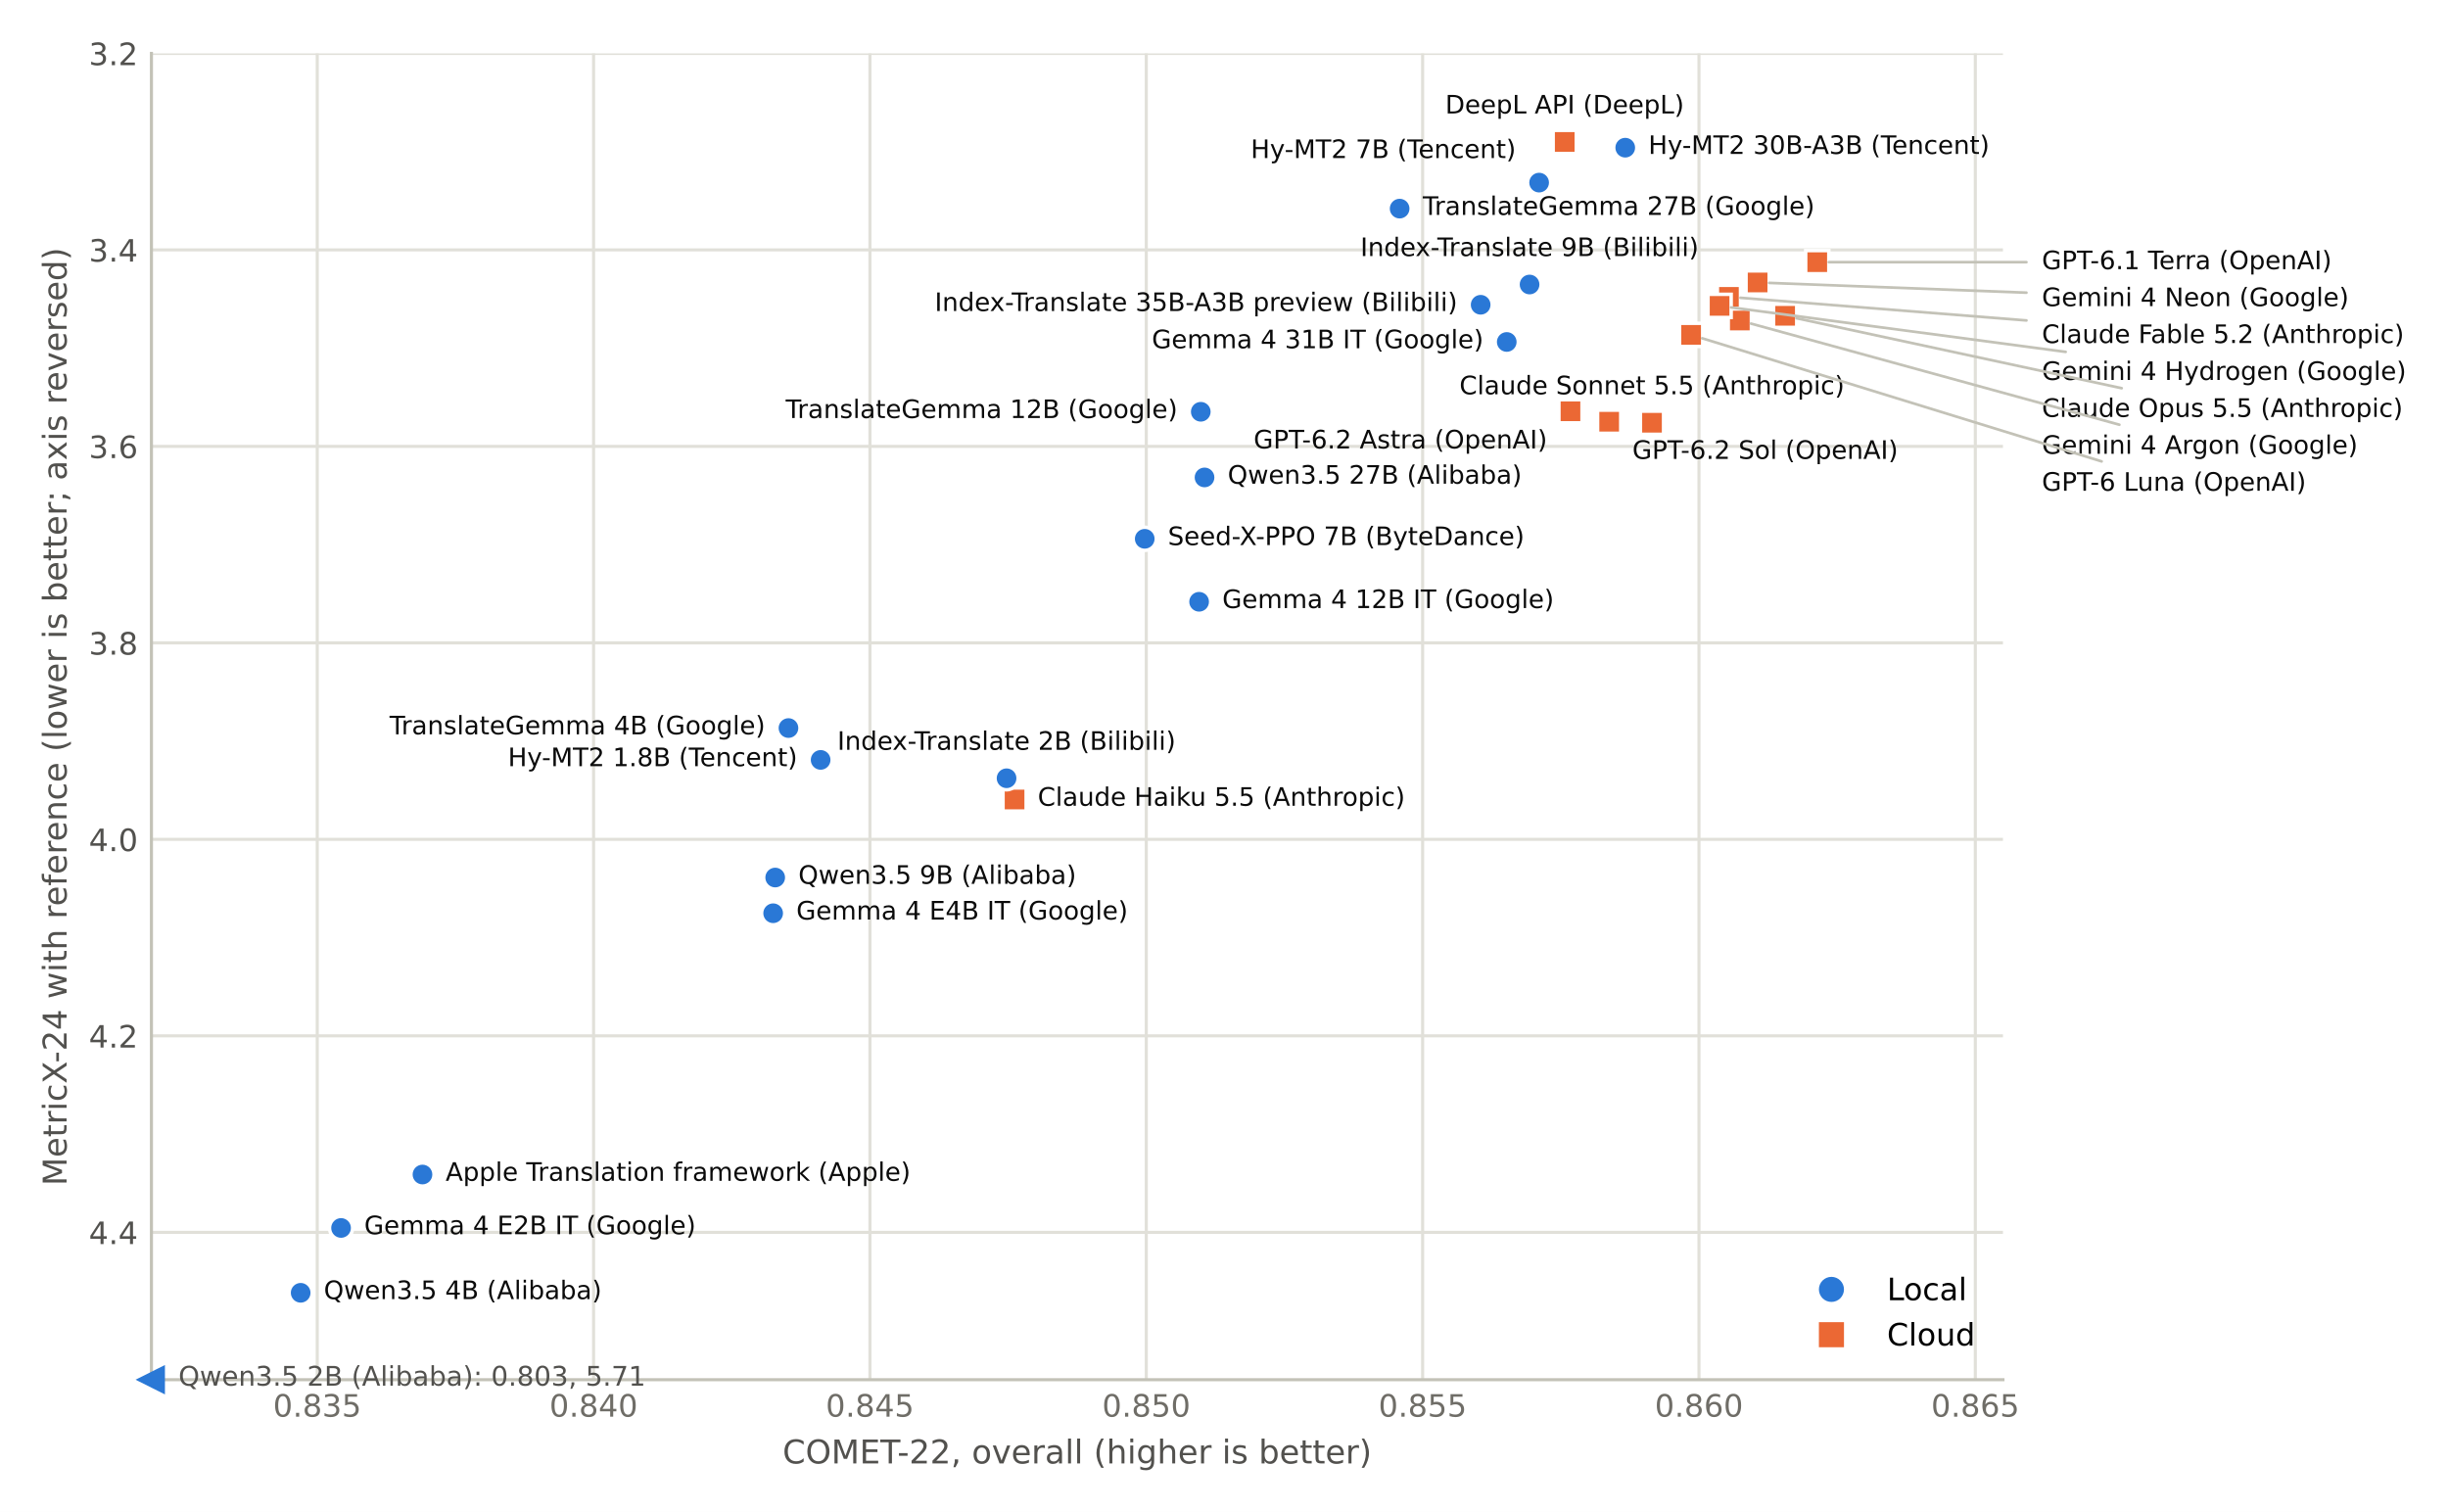
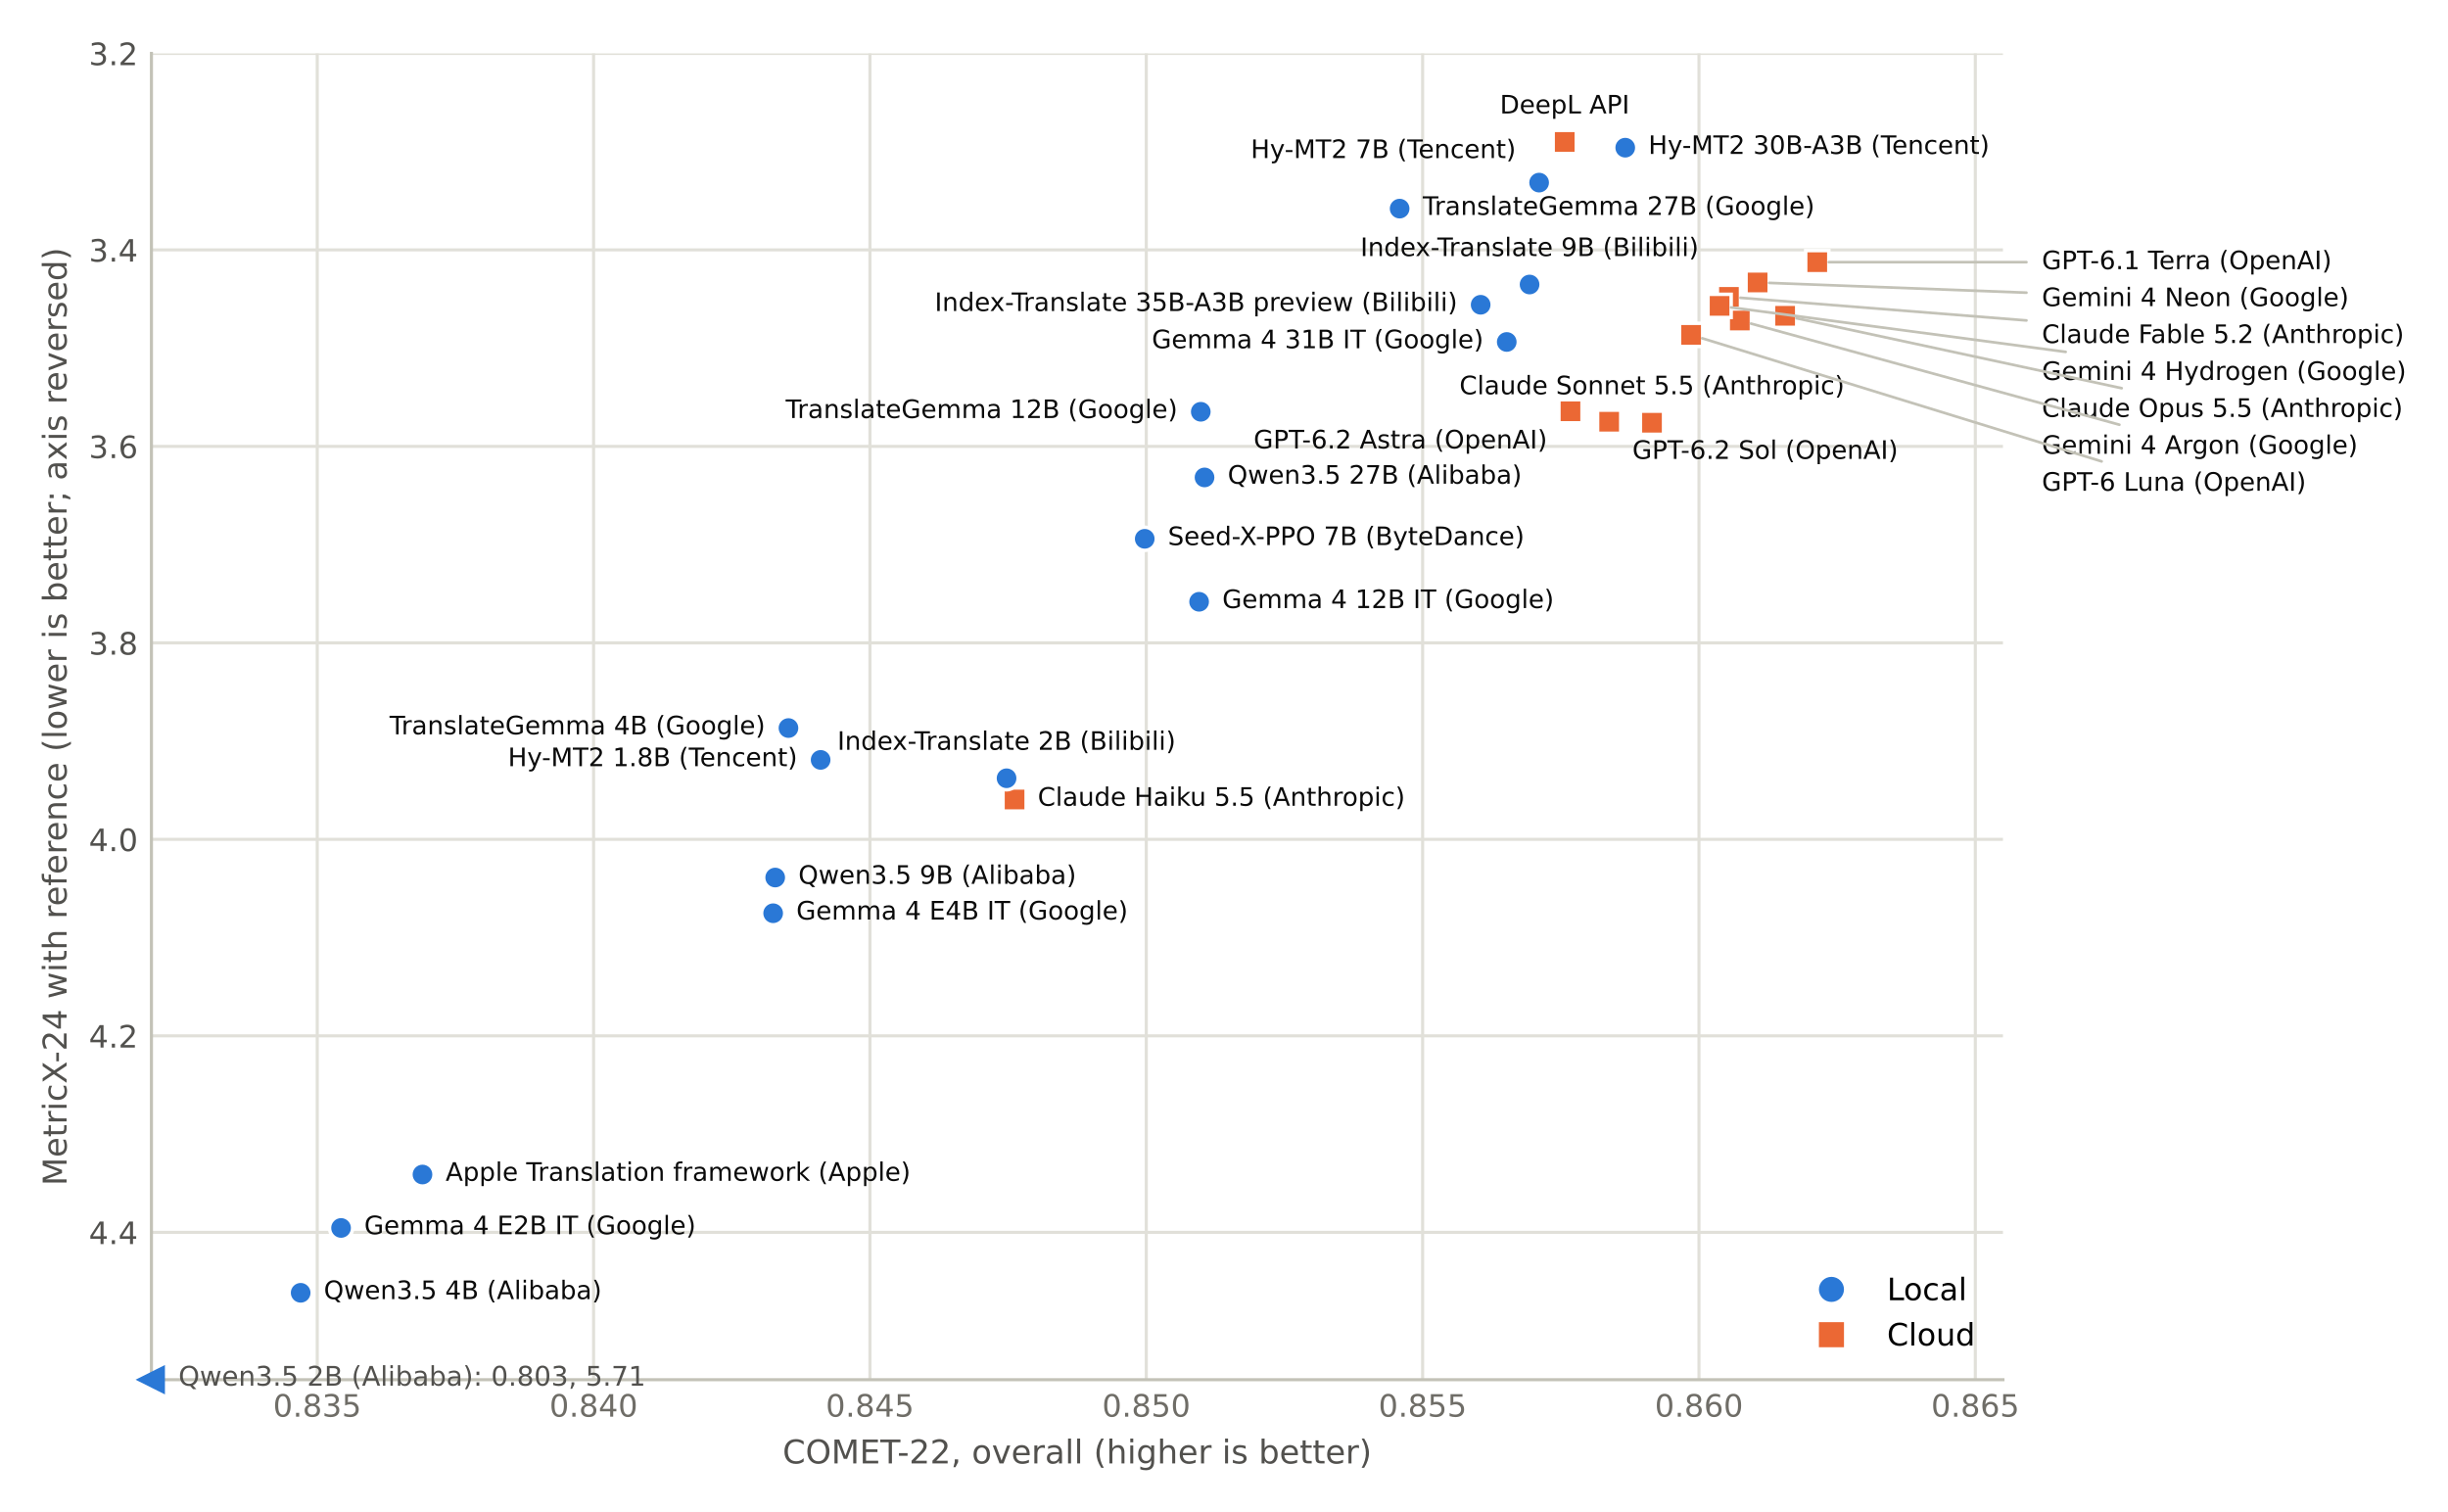
<svg xmlns="http://www.w3.org/2000/svg" xmlns:xlink="http://www.w3.org/1999/xlink" width="634.477pt" height="391.836pt" viewBox="0 0 634.477 391.836" version="1.1">
  <defs>
    <style type="text/css">*{stroke-linejoin: round; stroke-linecap: butt}</style>
  </defs>
  <g id="figure_1">
    <g id="patch_1">
      <path d="M 0 391.836  L 634.477 391.836  L 634.477 0  L 0 0  z " style="fill: #ffffff" />
    </g>
    <g id="axes_1">
      <g id="patch_2">
        <path d="M 39.249 357.567  L 519.129 357.567  L 519.129 13.839  L 39.249 13.839  z " style="fill: #ffffff" />
      </g>
      <g id="matplotlib.axis_1">
        <g id="xtick_1">
          <g id="line2d_1">
-             <path d="M 82.223 357.567  L 82.223 13.839  " clip-path="url(#pb8d76f4511)" style="fill: none; stroke: #e1e0d9; stroke-width: 0.8; stroke-linecap: square" />
+             <path d="M 82.223 357.567  L 82.223 13.839  " clip-path="url(#p6572aa8c9c)" style="fill: none; stroke: #e1e0d9; stroke-width: 0.8; stroke-linecap: square" />
          </g>
          <g id="line2d_2" />
          <g id="text_1">
            <text style="font-size: 8px; font-family: 'DejaVu Sans', 'Arial', 'Helvetica', sans-serif; text-anchor: middle; fill: #6f6d67" x="82.223" y="367.146" transform="rotate(-0 82.22324 367.1461)">0.835</text>
          </g>
        </g>
        <g id="xtick_2">
          <g id="line2d_3">
-             <path d="M 153.847 357.567  L 153.847 13.839  " clip-path="url(#pb8d76f4511)" style="fill: none; stroke: #e1e0d9; stroke-width: 0.8; stroke-linecap: square" />
+             <path d="M 153.847 357.567  L 153.847 13.839  " clip-path="url(#p6572aa8c9c)" style="fill: none; stroke: #e1e0d9; stroke-width: 0.8; stroke-linecap: square" />
          </g>
          <g id="line2d_4" />
          <g id="text_2">
            <text style="font-size: 8px; font-family: 'DejaVu Sans', 'Arial', 'Helvetica', sans-serif; text-anchor: middle; fill: #6f6d67" x="153.847" y="367.146" transform="rotate(-0 153.8471 367.1461)">0.840</text>
          </g>
        </g>
        <g id="xtick_3">
          <g id="line2d_5">
-             <path d="M 225.471 357.567  L 225.471 13.839  " clip-path="url(#pb8d76f4511)" style="fill: none; stroke: #e1e0d9; stroke-width: 0.8; stroke-linecap: square" />
+             <path d="M 225.471 357.567  L 225.471 13.839  " clip-path="url(#p6572aa8c9c)" style="fill: none; stroke: #e1e0d9; stroke-width: 0.8; stroke-linecap: square" />
          </g>
          <g id="line2d_6" />
          <g id="text_3">
            <text style="font-size: 8px; font-family: 'DejaVu Sans', 'Arial', 'Helvetica', sans-serif; text-anchor: middle; fill: #6f6d67" x="225.471" y="367.146" transform="rotate(-0 225.471 367.1461)">0.845</text>
          </g>
        </g>
        <g id="xtick_4">
          <g id="line2d_7">
-             <path d="M 297.095 357.567  L 297.095 13.839  " clip-path="url(#pb8d76f4511)" style="fill: none; stroke: #e1e0d9; stroke-width: 0.8; stroke-linecap: square" />
+             <path d="M 297.095 357.567  L 297.095 13.839  " clip-path="url(#p6572aa8c9c)" style="fill: none; stroke: #e1e0d9; stroke-width: 0.8; stroke-linecap: square" />
          </g>
          <g id="line2d_8" />
          <g id="text_4">
            <text style="font-size: 8px; font-family: 'DejaVu Sans', 'Arial', 'Helvetica', sans-serif; text-anchor: middle; fill: #6f6d67" x="297.095" y="367.146" transform="rotate(-0 297.0949 367.1461)">0.850</text>
          </g>
        </g>
        <g id="xtick_5">
          <g id="line2d_9">
-             <path d="M 368.719 357.567  L 368.719 13.839  " clip-path="url(#pb8d76f4511)" style="fill: none; stroke: #e1e0d9; stroke-width: 0.8; stroke-linecap: square" />
+             <path d="M 368.719 357.567  L 368.719 13.839  " clip-path="url(#p6572aa8c9c)" style="fill: none; stroke: #e1e0d9; stroke-width: 0.8; stroke-linecap: square" />
          </g>
          <g id="line2d_10" />
          <g id="text_5">
            <text style="font-size: 8px; font-family: 'DejaVu Sans', 'Arial', 'Helvetica', sans-serif; text-anchor: middle; fill: #6f6d67" x="368.719" y="367.146" transform="rotate(-0 368.7188 367.1461)">0.855</text>
          </g>
        </g>
        <g id="xtick_6">
          <g id="line2d_11">
-             <path d="M 440.343 357.567  L 440.343 13.839  " clip-path="url(#pb8d76f4511)" style="fill: none; stroke: #e1e0d9; stroke-width: 0.8; stroke-linecap: square" />
+             <path d="M 440.343 357.567  L 440.343 13.839  " clip-path="url(#p6572aa8c9c)" style="fill: none; stroke: #e1e0d9; stroke-width: 0.8; stroke-linecap: square" />
          </g>
          <g id="line2d_12" />
          <g id="text_6">
            <text style="font-size: 8px; font-family: 'DejaVu Sans', 'Arial', 'Helvetica', sans-serif; text-anchor: middle; fill: #6f6d67" x="440.343" y="367.146" transform="rotate(-0 440.3426 367.1461)">0.860</text>
          </g>
        </g>
        <g id="xtick_7">
          <g id="line2d_13">
-             <path d="M 511.967 357.567  L 511.967 13.839  " clip-path="url(#pb8d76f4511)" style="fill: none; stroke: #e1e0d9; stroke-width: 0.8; stroke-linecap: square" />
+             <path d="M 511.967 357.567  L 511.967 13.839  " clip-path="url(#p6572aa8c9c)" style="fill: none; stroke: #e1e0d9; stroke-width: 0.8; stroke-linecap: square" />
          </g>
          <g id="line2d_14" />
          <g id="text_7">
            <text style="font-size: 8px; font-family: 'DejaVu Sans', 'Arial', 'Helvetica', sans-serif; text-anchor: middle; fill: #6f6d67" x="511.967" y="367.146" transform="rotate(-0 511.9665 367.1461)">0.865</text>
          </g>
        </g>
        <g id="text_8">
          <text style="font-size: 8.5px; font-family: 'DejaVu Sans', 'Arial', 'Helvetica', sans-serif; text-anchor: middle; fill: #52514e" x="279.189" y="379.269" transform="rotate(-0 279.1889 379.2685)">COMET-22, overall (higher is better)</text>
        </g>
      </g>
      <g id="matplotlib.axis_2">
        <g id="ytick_1">
          <g id="line2d_15">
-             <path d="M 39.249 13.839  L 519.129 13.839  " clip-path="url(#pb8d76f4511)" style="fill: none; stroke: #e1e0d9; stroke-width: 0.8; stroke-linecap: square" />
+             <path d="M 39.249 13.839  L 519.129 13.839  " clip-path="url(#p6572aa8c9c)" style="fill: none; stroke: #e1e0d9; stroke-width: 0.8; stroke-linecap: square" />
          </g>
          <g id="line2d_16" />
          <g id="text_9">
            <text style="font-size: 8px; font-family: 'DejaVu Sans', 'Arial', 'Helvetica', sans-serif; text-anchor: end; fill: #52514e" x="35.749" y="16.879" transform="rotate(-0 35.74891 16.87875)">3.2</text>
          </g>
        </g>
        <g id="ytick_2">
          <g id="line2d_17">
-             <path d="M 39.249 64.762  L 519.129 64.762  " clip-path="url(#pb8d76f4511)" style="fill: none; stroke: #e1e0d9; stroke-width: 0.8; stroke-linecap: square" />
+             <path d="M 39.249 64.762  L 519.129 64.762  " clip-path="url(#p6572aa8c9c)" style="fill: none; stroke: #e1e0d9; stroke-width: 0.8; stroke-linecap: square" />
          </g>
          <g id="line2d_18" />
          <g id="text_10">
            <text style="font-size: 8px; font-family: 'DejaVu Sans', 'Arial', 'Helvetica', sans-serif; text-anchor: end; fill: #52514e" x="35.749" y="67.801" transform="rotate(-0 35.74891 67.80142)">3.4</text>
          </g>
        </g>
        <g id="ytick_3">
          <g id="line2d_19">
-             <path d="M 39.249 115.685  L 519.129 115.685  " clip-path="url(#pb8d76f4511)" style="fill: none; stroke: #e1e0d9; stroke-width: 0.8; stroke-linecap: square" />
+             <path d="M 39.249 115.685  L 519.129 115.685  " clip-path="url(#p6572aa8c9c)" style="fill: none; stroke: #e1e0d9; stroke-width: 0.8; stroke-linecap: square" />
          </g>
          <g id="line2d_20" />
          <g id="text_11">
            <text style="font-size: 8px; font-family: 'DejaVu Sans', 'Arial', 'Helvetica', sans-serif; text-anchor: end; fill: #52514e" x="35.749" y="118.724" transform="rotate(-0 35.74891 118.7241)">3.6</text>
          </g>
        </g>
        <g id="ytick_4">
          <g id="line2d_21">
-             <path d="M 39.249 166.607  L 519.129 166.607  " clip-path="url(#pb8d76f4511)" style="fill: none; stroke: #e1e0d9; stroke-width: 0.8; stroke-linecap: square" />
+             <path d="M 39.249 166.607  L 519.129 166.607  " clip-path="url(#p6572aa8c9c)" style="fill: none; stroke: #e1e0d9; stroke-width: 0.8; stroke-linecap: square" />
          </g>
          <g id="line2d_22" />
          <g id="text_12">
            <text style="font-size: 8px; font-family: 'DejaVu Sans', 'Arial', 'Helvetica', sans-serif; text-anchor: end; fill: #52514e" x="35.749" y="169.647" transform="rotate(-0 35.74891 169.6467)">3.8</text>
          </g>
        </g>
        <g id="ytick_5">
          <g id="line2d_23">
-             <path d="M 39.249 217.53  L 519.129 217.53  " clip-path="url(#pb8d76f4511)" style="fill: none; stroke: #e1e0d9; stroke-width: 0.8; stroke-linecap: square" />
+             <path d="M 39.249 217.53  L 519.129 217.53  " clip-path="url(#p6572aa8c9c)" style="fill: none; stroke: #e1e0d9; stroke-width: 0.8; stroke-linecap: square" />
          </g>
          <g id="line2d_24" />
          <g id="text_13">
            <text style="font-size: 8px; font-family: 'DejaVu Sans', 'Arial', 'Helvetica', sans-serif; text-anchor: end; fill: #52514e" x="35.749" y="220.569" transform="rotate(-0 35.74891 220.5694)">4.0</text>
          </g>
        </g>
        <g id="ytick_6">
          <g id="line2d_25">
-             <path d="M 39.249 268.453  L 519.129 268.453  " clip-path="url(#pb8d76f4511)" style="fill: none; stroke: #e1e0d9; stroke-width: 0.8; stroke-linecap: square" />
+             <path d="M 39.249 268.453  L 519.129 268.453  " clip-path="url(#p6572aa8c9c)" style="fill: none; stroke: #e1e0d9; stroke-width: 0.8; stroke-linecap: square" />
          </g>
          <g id="line2d_26" />
          <g id="text_14">
            <text style="font-size: 8px; font-family: 'DejaVu Sans', 'Arial', 'Helvetica', sans-serif; text-anchor: end; fill: #52514e" x="35.749" y="271.492" transform="rotate(-0 35.74891 271.4921)">4.2</text>
          </g>
        </g>
        <g id="ytick_7">
          <g id="line2d_27">
-             <path d="M 39.249 319.375  L 519.129 319.375  " clip-path="url(#pb8d76f4511)" style="fill: none; stroke: #e1e0d9; stroke-width: 0.8; stroke-linecap: square" />
+             <path d="M 39.249 319.375  L 519.129 319.375  " clip-path="url(#p6572aa8c9c)" style="fill: none; stroke: #e1e0d9; stroke-width: 0.8; stroke-linecap: square" />
          </g>
          <g id="line2d_28" />
          <g id="text_15">
            <text style="font-size: 8px; font-family: 'DejaVu Sans', 'Arial', 'Helvetica', sans-serif; text-anchor: end; fill: #52514e" x="35.749" y="322.415" transform="rotate(-0 35.74891 322.4148)">4.4</text>
          </g>
        </g>
        <g id="text_16">
          <text style="font-size: 8.5px; font-family: 'DejaVu Sans', 'Arial', 'Helvetica', sans-serif; text-anchor: middle; fill: #52514e" x="17.259" y="185.703" transform="rotate(-90 17.25867 185.7034)">MetricX-24 with reference (lower is better; axis reversed)</text>
        </g>
      </g>
      <g id="patch_3">
        <path d="M 39.249 357.567  L 39.249 13.839  " style="fill: none; stroke: #c3c2b7; stroke-width: 0.8; stroke-linejoin: miter; stroke-linecap: square" />
      </g>
      <g id="patch_4">
        <path d="M 39.249 357.567  L 519.129 357.567  " style="fill: none; stroke: #c3c2b7; stroke-width: 0.8; stroke-linejoin: miter; stroke-linecap: square" />
      </g>
      <g id="line2d_29">
        <defs>
          <path id="m8d29b9d1b1" d="M -3 3  L 3 3  L 3 -3  L -3 -3  z " style="stroke: #ffffff; stroke-width: 0.9; stroke-linejoin: miter" />
        </defs>
-         <g clip-path="url(#pb8d76f4511)">
+         <g clip-path="url(#p6572aa8c9c)">
          <use xlink:href="#m8d29b9d1b1" x="470.998" y="67.943" style="fill: #eb6834; stroke: #ffffff; stroke-width: 0.9; stroke-linejoin: miter" />
        </g>
      </g>
      <g id="line2d_30">
-         <g clip-path="url(#pb8d76f4511)">
+         <g clip-path="url(#p6572aa8c9c)">
          <use xlink:href="#m8d29b9d1b1" x="462.675" y="81.842" style="fill: #eb6834; stroke: #ffffff; stroke-width: 0.9; stroke-linejoin: miter" />
        </g>
      </g>
      <g id="line2d_31">
-         <g clip-path="url(#pb8d76f4511)">
+         <g clip-path="url(#p6572aa8c9c)">
          <use xlink:href="#m8d29b9d1b1" x="455.541" y="73.204" style="fill: #eb6834; stroke: #ffffff; stroke-width: 0.9; stroke-linejoin: miter" />
        </g>
      </g>
      <g id="line2d_32">
-         <g clip-path="url(#pb8d76f4511)">
+         <g clip-path="url(#p6572aa8c9c)">
          <use xlink:href="#m8d29b9d1b1" x="450.929" y="83.069" style="fill: #eb6834; stroke: #ffffff; stroke-width: 0.9; stroke-linejoin: miter" />
        </g>
      </g>
      <g id="line2d_33">
-         <g clip-path="url(#pb8d76f4511)">
+         <g clip-path="url(#p6572aa8c9c)">
          <use xlink:href="#m8d29b9d1b1" x="448.107" y="76.939" style="fill: #eb6834; stroke: #ffffff; stroke-width: 0.9; stroke-linejoin: miter" />
        </g>
      </g>
      <g id="line2d_34">
-         <g clip-path="url(#pb8d76f4511)">
+         <g clip-path="url(#p6572aa8c9c)">
          <use xlink:href="#m8d29b9d1b1" x="445.686" y="79.274" style="fill: #eb6834; stroke: #ffffff; stroke-width: 0.9; stroke-linejoin: miter" />
        </g>
      </g>
      <g id="line2d_35">
-         <g clip-path="url(#pb8d76f4511)">
+         <g clip-path="url(#p6572aa8c9c)">
          <use xlink:href="#m8d29b9d1b1" x="438.309" y="86.784" style="fill: #eb6834; stroke: #ffffff; stroke-width: 0.9; stroke-linejoin: miter" />
        </g>
      </g>
      <g id="line2d_36">
-         <g clip-path="url(#pb8d76f4511)">
+         <g clip-path="url(#p6572aa8c9c)">
          <use xlink:href="#m8d29b9d1b1" x="428.167" y="109.557" style="fill: #eb6834; stroke: #ffffff; stroke-width: 0.9; stroke-linejoin: miter" />
        </g>
      </g>
      <g id="line2d_37">
        <defs>
          <path id="m0629889b23" d="M 0 3  C 0.796 3 1.559 2.684 2.121 2.121  C 2.684 1.559 3 0.796 3 0  C 3 -0.796 2.684 -1.559 2.121 -2.121  C 1.559 -2.684 0.796 -3 0 -3  C -0.796 -3 -1.559 -2.684 -2.121 -2.121  C -2.684 -1.559 -3 -0.796 -3 0  C -3 0.796 -2.684 1.559 -2.121 2.121  C -1.559 2.684 -0.796 3 0 3  z " style="stroke: #ffffff; stroke-width: 0.9" />
        </defs>
-         <g clip-path="url(#pb8d76f4511)">
+         <g clip-path="url(#p6572aa8c9c)">
          <use xlink:href="#m0629889b23" x="421.233" y="38.272" style="fill: #2a78d6; stroke: #ffffff; stroke-width: 0.9" />
        </g>
      </g>
      <g id="line2d_38">
-         <g clip-path="url(#pb8d76f4511)">
+         <g clip-path="url(#p6572aa8c9c)">
          <use xlink:href="#m8d29b9d1b1" x="417.065" y="109.295" style="fill: #eb6834; stroke: #ffffff; stroke-width: 0.9; stroke-linejoin: miter" />
        </g>
      </g>
      <g id="line2d_39">
-         <g clip-path="url(#pb8d76f4511)">
+         <g clip-path="url(#p6572aa8c9c)">
          <use xlink:href="#m8d29b9d1b1" x="407.038" y="106.587" style="fill: #eb6834; stroke: #ffffff; stroke-width: 0.9; stroke-linejoin: miter" />
        </g>
      </g>
      <g id="line2d_40">
-         <g clip-path="url(#pb8d76f4511)">
+         <g clip-path="url(#p6572aa8c9c)">
          <use xlink:href="#m8d29b9d1b1" x="405.548" y="36.785" style="fill: #eb6834; stroke: #ffffff; stroke-width: 0.9; stroke-linejoin: miter" />
        </g>
      </g>
      <g id="line2d_41">
-         <g clip-path="url(#pb8d76f4511)">
+         <g clip-path="url(#p6572aa8c9c)">
          <use xlink:href="#m0629889b23" x="398.915" y="47.325" style="fill: #2a78d6; stroke: #ffffff; stroke-width: 0.9" />
        </g>
      </g>
      <g id="line2d_42">
-         <g clip-path="url(#pb8d76f4511)">
+         <g clip-path="url(#p6572aa8c9c)">
          <use xlink:href="#m0629889b23" x="396.437" y="73.735" style="fill: #2a78d6; stroke: #ffffff; stroke-width: 0.9" />
        </g>
      </g>
      <g id="line2d_43">
-         <g clip-path="url(#pb8d76f4511)">
+         <g clip-path="url(#p6572aa8c9c)">
          <use xlink:href="#m0629889b23" x="390.521" y="88.624" style="fill: #2a78d6; stroke: #ffffff; stroke-width: 0.9" />
        </g>
      </g>
      <g id="line2d_44">
-         <g clip-path="url(#pb8d76f4511)">
+         <g clip-path="url(#p6572aa8c9c)">
          <use xlink:href="#m0629889b23" x="383.76" y="78.984" style="fill: #2a78d6; stroke: #ffffff; stroke-width: 0.9" />
        </g>
      </g>
      <g id="line2d_45">
-         <g clip-path="url(#pb8d76f4511)">
+         <g clip-path="url(#p6572aa8c9c)">
          <use xlink:href="#m0629889b23" x="362.76" y="54.066" style="fill: #2a78d6; stroke: #ffffff; stroke-width: 0.9" />
        </g>
      </g>
      <g id="line2d_46">
-         <g clip-path="url(#pb8d76f4511)">
+         <g clip-path="url(#p6572aa8c9c)">
          <use xlink:href="#m0629889b23" x="312.193" y="123.732" style="fill: #2a78d6; stroke: #ffffff; stroke-width: 0.9" />
        </g>
      </g>
      <g id="line2d_47">
-         <g clip-path="url(#pb8d76f4511)">
+         <g clip-path="url(#p6572aa8c9c)">
          <use xlink:href="#m0629889b23" x="311.219" y="106.715" style="fill: #2a78d6; stroke: #ffffff; stroke-width: 0.9" />
        </g>
      </g>
      <g id="line2d_48">
-         <g clip-path="url(#pb8d76f4511)">
+         <g clip-path="url(#p6572aa8c9c)">
          <use xlink:href="#m0629889b23" x="310.789" y="155.956" style="fill: #2a78d6; stroke: #ffffff; stroke-width: 0.9" />
        </g>
      </g>
      <g id="line2d_49">
-         <g clip-path="url(#pb8d76f4511)">
+         <g clip-path="url(#p6572aa8c9c)">
          <use xlink:href="#m0629889b23" x="296.694" y="139.638" style="fill: #2a78d6; stroke: #ffffff; stroke-width: 0.9" />
        </g>
      </g>
      <g id="line2d_50">
-         <g clip-path="url(#pb8d76f4511)">
+         <g clip-path="url(#p6572aa8c9c)">
          <use xlink:href="#m8d29b9d1b1" x="262.959" y="207.198" style="fill: #eb6834; stroke: #ffffff; stroke-width: 0.9; stroke-linejoin: miter" />
        </g>
      </g>
      <g id="line2d_51">
-         <g clip-path="url(#pb8d76f4511)">
+         <g clip-path="url(#p6572aa8c9c)">
          <use xlink:href="#m0629889b23" x="260.882" y="201.695" style="fill: #2a78d6; stroke: #ffffff; stroke-width: 0.9" />
        </g>
      </g>
      <g id="line2d_52">
-         <g clip-path="url(#pb8d76f4511)">
+         <g clip-path="url(#p6572aa8c9c)">
          <use xlink:href="#m0629889b23" x="212.693" y="196.937" style="fill: #2a78d6; stroke: #ffffff; stroke-width: 0.9" />
        </g>
      </g>
      <g id="line2d_53">
-         <g clip-path="url(#pb8d76f4511)">
+         <g clip-path="url(#p6572aa8c9c)">
          <use xlink:href="#m0629889b23" x="204.356" y="188.683" style="fill: #2a78d6; stroke: #ffffff; stroke-width: 0.9" />
        </g>
      </g>
      <g id="line2d_54">
-         <g clip-path="url(#pb8d76f4511)">
+         <g clip-path="url(#p6572aa8c9c)">
          <use xlink:href="#m0629889b23" x="200.918" y="227.423" style="fill: #2a78d6; stroke: #ffffff; stroke-width: 0.9" />
        </g>
      </g>
      <g id="line2d_55">
-         <g clip-path="url(#pb8d76f4511)">
+         <g clip-path="url(#p6572aa8c9c)">
          <use xlink:href="#m0629889b23" x="200.388" y="236.679" style="fill: #2a78d6; stroke: #ffffff; stroke-width: 0.9" />
        </g>
      </g>
      <g id="line2d_56">
-         <g clip-path="url(#pb8d76f4511)">
+         <g clip-path="url(#p6572aa8c9c)">
          <use xlink:href="#m0629889b23" x="109.498" y="304.391" style="fill: #2a78d6; stroke: #ffffff; stroke-width: 0.9" />
        </g>
      </g>
      <g id="line2d_57">
-         <g clip-path="url(#pb8d76f4511)">
+         <g clip-path="url(#p6572aa8c9c)">
          <use xlink:href="#m0629889b23" x="88.397" y="318.241" style="fill: #2a78d6; stroke: #ffffff; stroke-width: 0.9" />
        </g>
      </g>
      <g id="line2d_58">
-         <g clip-path="url(#pb8d76f4511)">
+         <g clip-path="url(#p6572aa8c9c)">
          <use xlink:href="#m0629889b23" x="77.926" y="335.045" style="fill: #2a78d6; stroke: #ffffff; stroke-width: 0.9" />
        </g>
      </g>
      <g id="text_17">
        <text style="font-size: 7px; font-family: 'DejaVu Sans', 'Arial', 'Helvetica', sans-serif; text-anchor: start; fill: #52514e" x="46.249" y="359.112" transform="rotate(-0 46.24891 359.1116)">Qwen3.5 2B (Alibaba): 0.803, 5.71</text>
      </g>
      <g id="text_18">
        <text style="font-size: 6.6px; font-family: 'DejaVu Sans', 'Arial', 'Helvetica', sans-serif; text-anchor: start; fill: #0b0b0b" x="83.926" y="336.672" transform="rotate(-0 83.9258 336.6725)">Qwen3.5 4B (Alibaba)</text>
      </g>
      <g id="text_19">
        <text style="font-size: 6.6px; font-family: 'DejaVu Sans', 'Arial', 'Helvetica', sans-serif; text-anchor: start; fill: #0b0b0b" x="94.397" y="319.868" transform="rotate(-0 94.39721 319.868)">Gemma 4 E2B IT (Google)</text>
      </g>
      <g id="text_20">
        <text style="font-size: 6.6px; font-family: 'DejaVu Sans', 'Arial', 'Helvetica', sans-serif; text-anchor: start; fill: #0b0b0b" x="115.498" y="306.019" transform="rotate(-0 115.4976 306.0185)">Apple Translation framework (Apple)</text>
      </g>
      <g id="text_21">
        <text style="font-size: 6.6px; font-family: 'DejaVu Sans', 'Arial', 'Helvetica', sans-serif; text-anchor: start; fill: #0b0b0b" x="206.388" y="238.306" transform="rotate(-0 206.3883 238.3064)">Gemma 4 E4B IT (Google)</text>
      </g>
      <g id="text_22">
        <text style="font-size: 6.6px; font-family: 'DejaVu Sans', 'Arial', 'Helvetica', sans-serif; text-anchor: start; fill: #0b0b0b" x="206.918" y="229.05" transform="rotate(-0 206.9183 229.0504)">Qwen3.5 9B (Alibaba)</text>
      </g>
      <g id="text_23">
        <text style="font-size: 6.6px; font-family: 'DejaVu Sans', 'Arial', 'Helvetica', sans-serif; text-anchor: start; fill: #0b0b0b" x="268.959" y="208.825" transform="rotate(-0 268.9589 208.8252)">Claude Haiku 5.5 (Anthropic)</text>
      </g>
      <g id="text_24">
        <text style="font-size: 6.6px; font-family: 'DejaVu Sans', 'Arial', 'Helvetica', sans-serif; text-anchor: middle; fill: #0b0b0b" x="260.882" y="194.323" transform="rotate(-0 260.8818 194.3228)">Index-Translate 2B (Bilibili)</text>
      </g>
      <g id="text_25">
        <text style="font-size: 6.6px; font-family: 'DejaVu Sans', 'Arial', 'Helvetica', sans-serif; text-anchor: end; fill: #0b0b0b" x="206.693" y="198.564" transform="rotate(-0 206.6933 198.5641)">Hy-MT2 1.8B (Tencent)</text>
      </g>
      <g id="text_26">
        <text style="font-size: 6.6px; font-family: 'DejaVu Sans', 'Arial', 'Helvetica', sans-serif; text-anchor: end; fill: #0b0b0b" x="198.356" y="190.311" transform="rotate(-0 198.3563 190.3108)">TranslateGemma 4B (Google)</text>
      </g>
      <g id="text_27">
        <text style="font-size: 6.6px; font-family: 'DejaVu Sans', 'Arial', 'Helvetica', sans-serif; text-anchor: start; fill: #0b0b0b" x="316.789" y="157.583" transform="rotate(-0 316.7894 157.5833)">Gemma 4 12B IT (Google)</text>
      </g>
      <g id="text_28">
        <text style="font-size: 6.6px; font-family: 'DejaVu Sans', 'Arial', 'Helvetica', sans-serif; text-anchor: start; fill: #0b0b0b" x="302.694" y="141.265" transform="rotate(-0 302.6938 141.2654)">Seed-X-PPO 7B (ByteDance)</text>
      </g>
      <g id="text_29">
        <text style="font-size: 6.6px; font-family: 'DejaVu Sans', 'Arial', 'Helvetica', sans-serif; text-anchor: start; fill: #0b0b0b" x="318.193" y="125.359" transform="rotate(-0 318.1932 125.3589)">Qwen3.5 27B (Alibaba)</text>
      </g>
      <g id="text_30">
        <text style="font-size: 6.6px; font-family: 'DejaVu Sans', 'Arial', 'Helvetica', sans-serif; text-anchor: middle; fill: #0b0b0b" x="428.167" y="102.185" transform="rotate(-0 428.1666 102.1848)">Claude Sonnet 5.5 (Anthropic)</text>
      </g>
      <g id="text_31">
        <text style="font-size: 6.6px; font-family: 'DejaVu Sans', 'Arial', 'Helvetica', sans-serif; text-anchor: start; fill: #0b0b0b" x="423.065" y="118.923" transform="rotate(-0 423.0649 118.9226)">GPT-6.2 Sol (OpenAI)</text>
      </g>
      <g id="text_32">
        <text style="font-size: 6.6px; font-family: 'DejaVu Sans', 'Arial', 'Helvetica', sans-serif; text-anchor: end; fill: #0b0b0b" x="305.219" y="108.342" transform="rotate(-0 305.2191 108.3421)">TranslateGemma 12B (Google)</text>
      </g>
      <g id="text_33">
        <text style="font-size: 6.6px; font-family: 'DejaVu Sans', 'Arial', 'Helvetica', sans-serif; text-anchor: end; fill: #0b0b0b" x="401.038" y="116.215" transform="rotate(-0 401.0375 116.2148)">GPT-6.2 Astra (OpenAI)</text>
      </g>
      <g id="text_34">
        <text style="font-size: 6.6px; font-family: 'DejaVu Sans', 'Arial', 'Helvetica', sans-serif; text-anchor: end; fill: #0b0b0b" x="384.521" y="90.251" transform="rotate(-0 384.5211 90.2513)">Gemma 4 31B IT (Google)</text>
      </g>
      <g id="text_35">
        <text style="font-size: 6.6px; font-family: 'DejaVu Sans', 'Arial', 'Helvetica', sans-serif; text-anchor: end; fill: #0b0b0b" x="377.76" y="80.612" transform="rotate(-0 377.7598 80.61189)">Index-Translate 35B-A3B preview (Bilibili)</text>
      </g>
      <g id="text_36">
        <text style="font-size: 6.6px; font-family: 'DejaVu Sans', 'Arial', 'Helvetica', sans-serif; text-anchor: middle; fill: #0b0b0b" x="396.437" y="66.362" transform="rotate(-0 396.4372 66.36202)">Index-Translate 9B (Bilibili)</text>
      </g>
      <g id="text_37">
        <text style="font-size: 6.6px; font-family: 'DejaVu Sans', 'Arial', 'Helvetica', sans-serif; text-anchor: start; fill: #0b0b0b" x="368.76" y="55.694" transform="rotate(-0 368.7597 55.69365)">TranslateGemma 27B (Google)</text>
      </g>
      <g id="text_38">
        <text style="font-size: 6.6px; font-family: 'DejaVu Sans', 'Arial', 'Helvetica', sans-serif; text-anchor: end; fill: #0b0b0b" x="392.915" y="40.953" transform="rotate(-0 392.9154 40.95276)">Hy-MT2 7B (Tencent)</text>
      </g>
      <g id="text_39">
        <text style="font-size: 6.6px; font-family: 'DejaVu Sans', 'Arial', 'Helvetica', sans-serif; text-anchor: start; fill: #0b0b0b" x="427.233" y="39.9" transform="rotate(-0 427.2334 39.89973)">Hy-MT2 30B-A3B (Tencent)</text>
      </g>
      <g id="text_40">
-         <text style="font-size: 6.6px; font-family: 'DejaVu Sans', 'Arial', 'Helvetica', sans-serif; text-anchor: middle; fill: #0b0b0b" x="405.548" y="29.412" transform="rotate(-0 405.5478 29.41228)">DeepL API (DeepL)</text>
+         <text style="font-size: 6.6px; font-family: 'DejaVu Sans', 'Arial', 'Helvetica', sans-serif; text-anchor: middle; fill: #0b0b0b" x="405.548" y="29.412" transform="rotate(-0 405.5478 29.41228)">DeepL API</text>
      </g>
      <g id="patch_5">
        <path d="M 525.21 67.943  Q 499.605 67.943 473.999 67.943  " style="fill: none; stroke: #c3c2b7; stroke-width: 0.7; stroke-linecap: round" />
      </g>
      <g id="text_41">
        <text style="font-size: 6.6px; font-family: 'DejaVu Sans', 'Arial', 'Helvetica', sans-serif; text-anchor: start; fill: #0b0b0b" x="529.209" y="69.765" transform="rotate(-0 529.2089 69.76462)">GPT-6.1 Terra (OpenAI)</text>
      </g>
      <g id="patch_6">
        <path d="M 525.208 75.85  Q 491.874 74.584 458.539 73.318  " style="fill: none; stroke: #c3c2b7; stroke-width: 0.7; stroke-linecap: round" />
      </g>
      <g id="text_42">
        <text style="font-size: 6.6px; font-family: 'DejaVu Sans', 'Arial', 'Helvetica', sans-serif; text-anchor: start; fill: #0b0b0b" x="529.209" y="79.335" transform="rotate(-0 529.2089 79.33462)">Gemini 4 Neon (Google)</text>
      </g>
      <g id="patch_7">
        <path d="M 525.213 83.047  Q 488.154 80.112 451.095 77.176  " style="fill: none; stroke: #c3c2b7; stroke-width: 0.7; stroke-linecap: round" />
      </g>
      <g id="text_43">
        <text style="font-size: 6.6px; font-family: 'DejaVu Sans', 'Arial', 'Helvetica', sans-serif; text-anchor: start; fill: #0b0b0b" x="529.209" y="88.905" transform="rotate(-0 529.2089 88.90462)">Claude Fable 5.2 (Anthropic)</text>
      </g>
      <g id="patch_8">
        <path d="M 535.381 91.196  Q 492.021 85.432 448.661 79.669  " style="fill: none; stroke: #c3c2b7; stroke-width: 0.7; stroke-linecap: round" />
      </g>
      <g id="text_44">
        <text style="font-size: 6.6px; font-family: 'DejaVu Sans', 'Arial', 'Helvetica', sans-serif; text-anchor: start; fill: #0b0b0b" x="529.209" y="98.475" transform="rotate(-0 529.2089 98.47462)">Gemini 4 Hydrogen (Google)</text>
      </g>
      <g id="patch_9">
        <path d="M 549.903 100.608  Q 507.754 91.54 465.606 82.472  " style="fill: none; stroke: #c3c2b7; stroke-width: 0.7; stroke-linecap: round" />
      </g>
      <g id="text_45">
        <text style="font-size: 6.6px; font-family: 'DejaVu Sans', 'Arial', 'Helvetica', sans-serif; text-anchor: start; fill: #0b0b0b" x="529.209" y="108.045" transform="rotate(-0 529.2089 108.0446)">Claude Opus 5.5 (Anthropic)</text>
      </g>
      <g id="patch_10">
        <path d="M 549.301 110.069  Q 501.56 96.966 453.82 83.862  " style="fill: none; stroke: #c3c2b7; stroke-width: 0.7; stroke-linecap: round" />
      </g>
      <g id="text_46">
        <text style="font-size: 6.6px; font-family: 'DejaVu Sans', 'Arial', 'Helvetica', sans-serif; text-anchor: start; fill: #0b0b0b" x="529.209" y="117.615" transform="rotate(-0 529.2089 117.6146)">Gemini 4 Argon (Google)</text>
      </g>
      <g id="patch_11">
        <path d="M 544.703 119.58  Q 492.939 103.624 441.176 87.668  " style="fill: none; stroke: #c3c2b7; stroke-width: 0.7; stroke-linecap: round" />
      </g>
      <g id="text_47">
        <text style="font-size: 6.6px; font-family: 'DejaVu Sans', 'Arial', 'Helvetica', sans-serif; text-anchor: start; fill: #0b0b0b" x="529.209" y="127.185" transform="rotate(-0 529.2089 127.1846)">GPT-6 Luna (OpenAI)</text>
      </g>
      <g id="line2d_59">
        <defs>
          <path id="md84c7e647e" d="M -3 -0  L 3 3  L 3 -3  z " style="stroke: #2a78d6; stroke-linejoin: miter" />
        </defs>
        <g>
          <use xlink:href="#md84c7e647e" x="39.249" y="357.567" style="fill: #2a78d6; stroke: #2a78d6; stroke-linejoin: miter" />
        </g>
      </g>
      <g id="legend_1">
        <g id="line2d_60">
          <defs>
            <path id="me69401b9b7" d="M 0 2.75  C 0.729 2.75 1.429 2.46 1.945 1.945  C 2.46 1.429 2.75 0.729 2.75 0  C 2.75 -0.729 2.46 -1.429 1.945 -1.945  C 1.429 -2.46 0.729 -2.75 0 -2.75  C -0.729 -2.75 -1.429 -2.46 -1.945 -1.945  C -2.46 -1.429 -2.75 -0.729 -2.75 0  C -2.75 0.729 -2.46 1.429 -1.945 1.945  C -1.429 2.46 -0.729 2.75 0 2.75  z " style="stroke: #2a78d6" />
          </defs>
          <g>
            <use xlink:href="#me69401b9b7" x="474.676" y="334.161" style="fill: #2a78d6; stroke: #2a78d6" />
          </g>
        </g>
        <g id="text_48">
          <text style="font-size: 8px; font-family: 'DejaVu Sans', 'Arial', 'Helvetica', sans-serif; text-anchor: start" x="489.076" y="336.961" transform="rotate(-0 489.0764 336.9611)">Local</text>
        </g>
        <g id="line2d_61">
          <defs>
            <path id="mdf1f5e481d" d="M -2.75 2.75  L 2.75 2.75  L 2.75 -2.75  L -2.75 -2.75  z " style="stroke: #eb6834; stroke-linejoin: miter" />
          </defs>
          <g>
            <use xlink:href="#mdf1f5e481d" x="474.676" y="345.904" style="fill: #eb6834; stroke: #eb6834; stroke-linejoin: miter" />
          </g>
        </g>
        <g id="text_49">
          <text style="font-size: 8px; font-family: 'DejaVu Sans', 'Arial', 'Helvetica', sans-serif; text-anchor: start" x="489.076" y="348.704" transform="rotate(-0 489.0764 348.7036)">Cloud</text>
        </g>
      </g>
    </g>
  </g>
  <defs>
-     <clipPath id="pb8d76f4511">
+     <clipPath id="p6572aa8c9c">
      <rect x="39.249" y="13.839" width="479.88" height="343.728" />
    </clipPath>
  </defs>
</svg>
